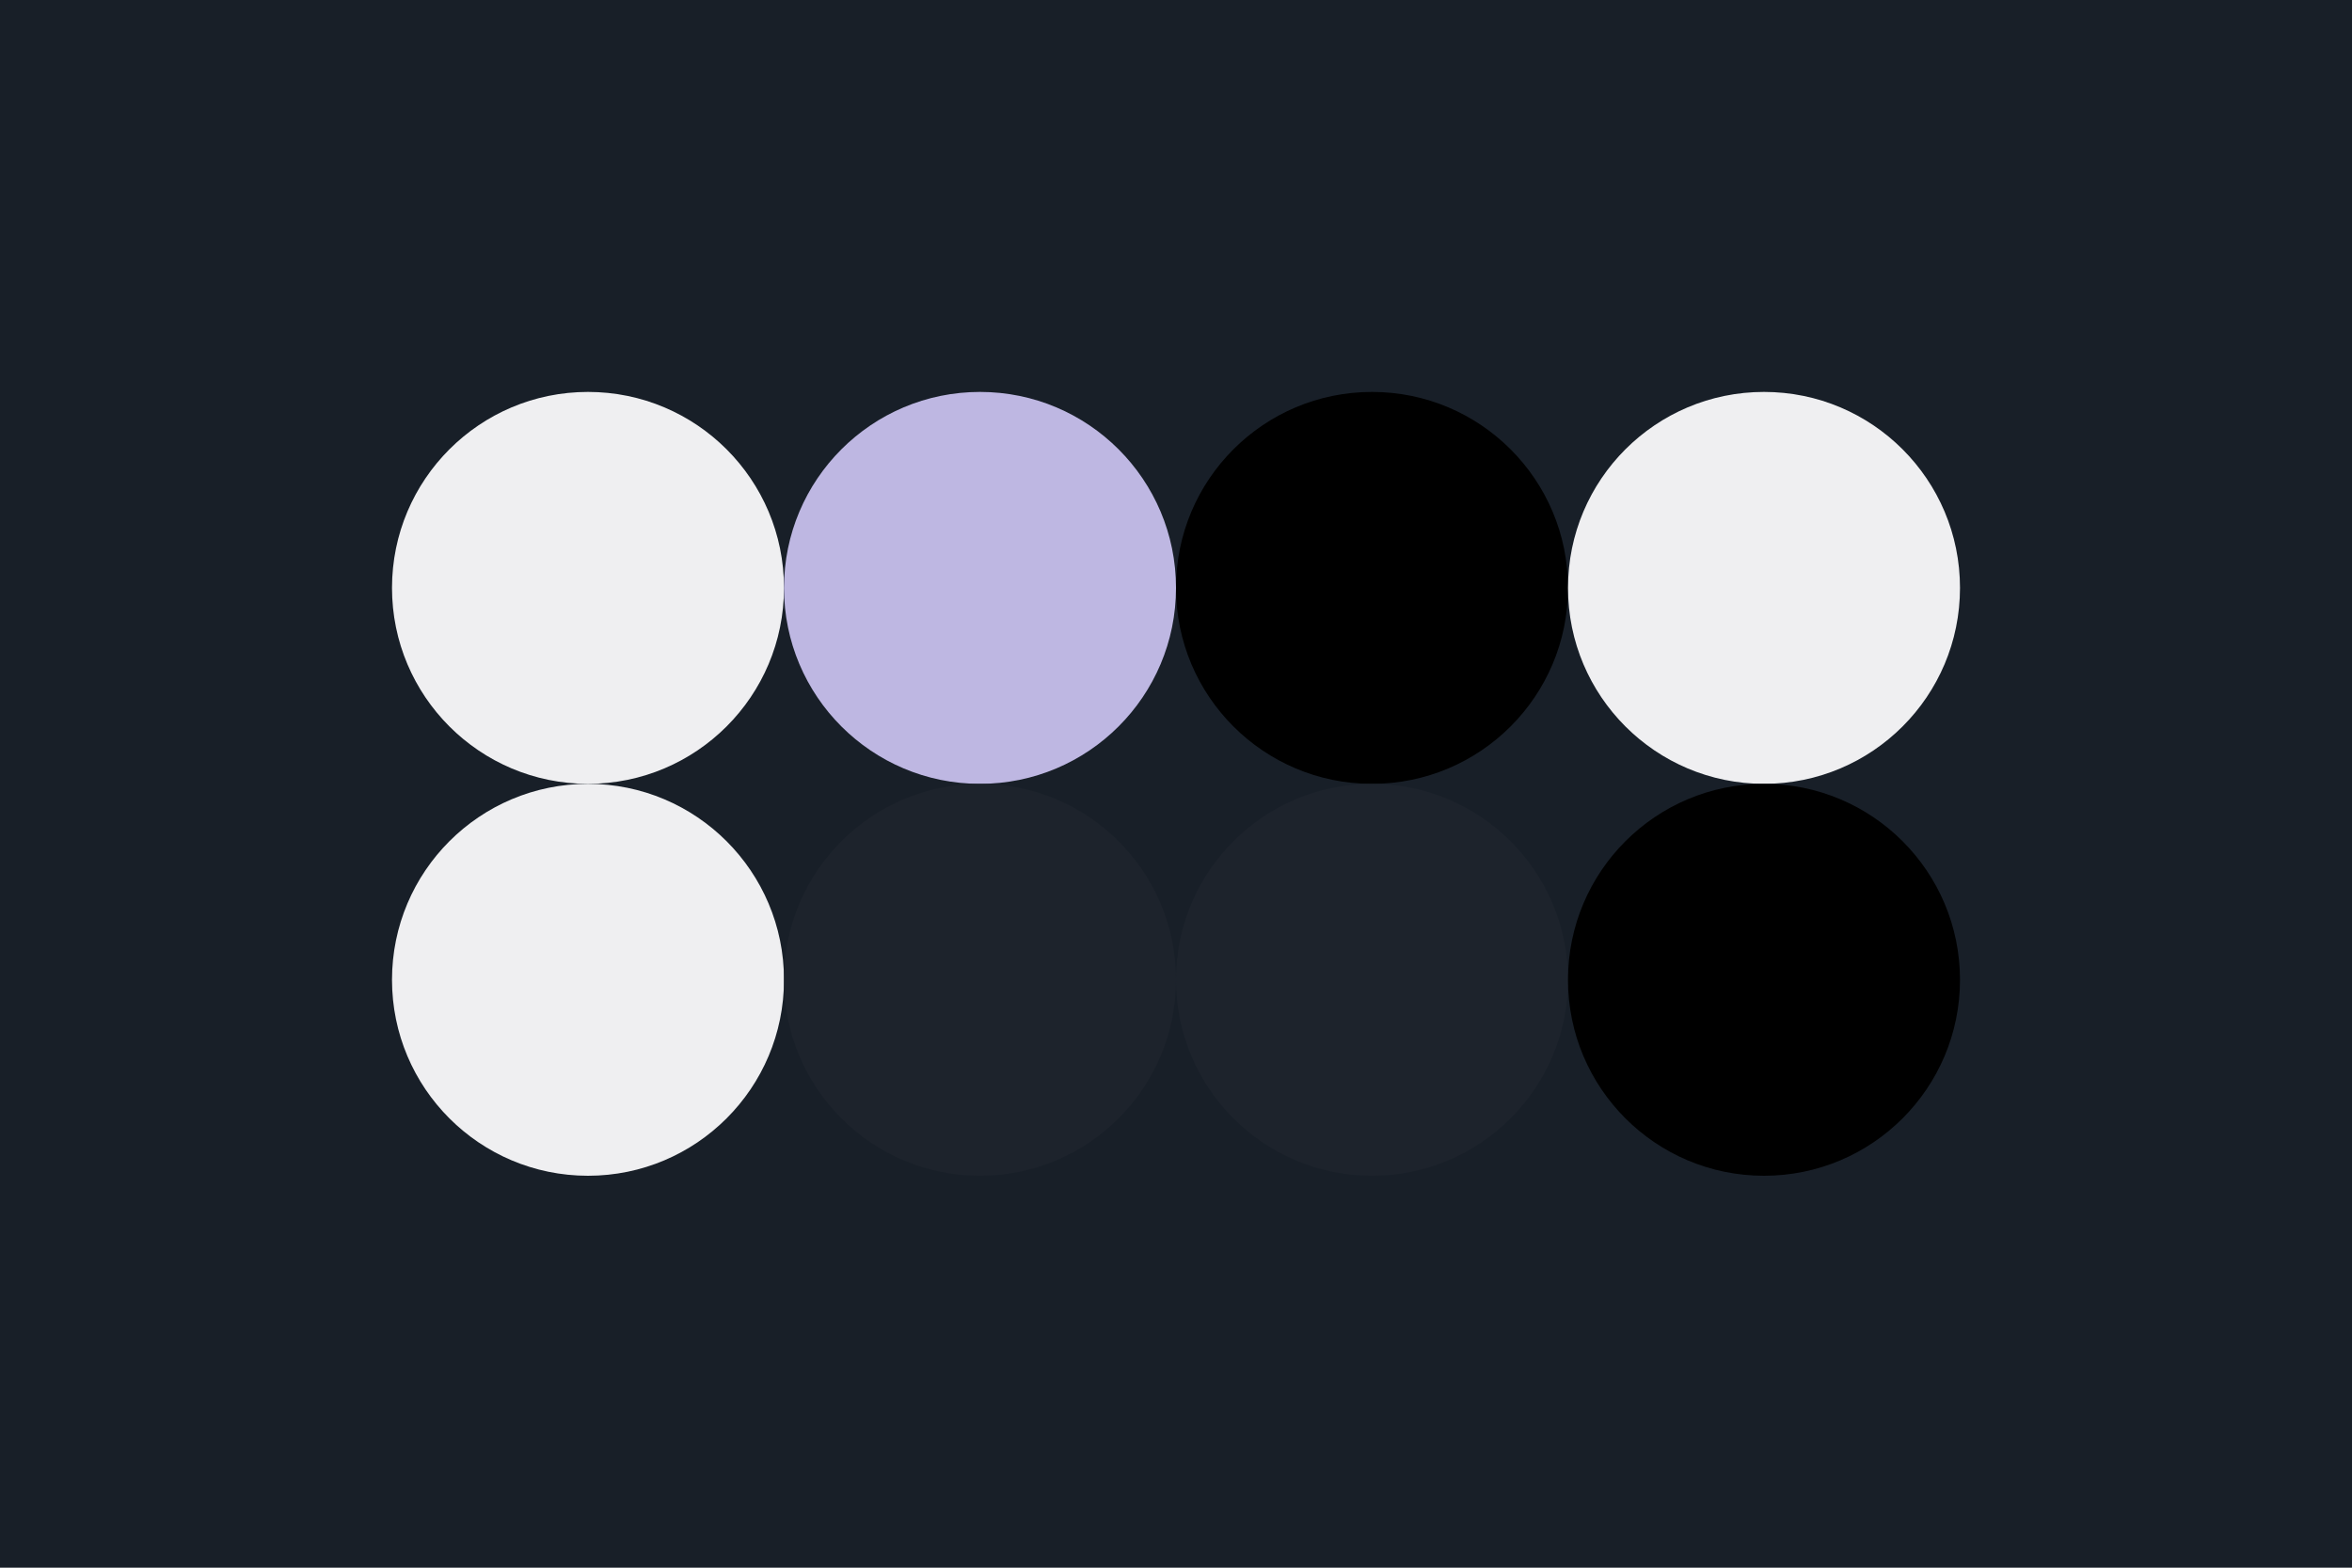
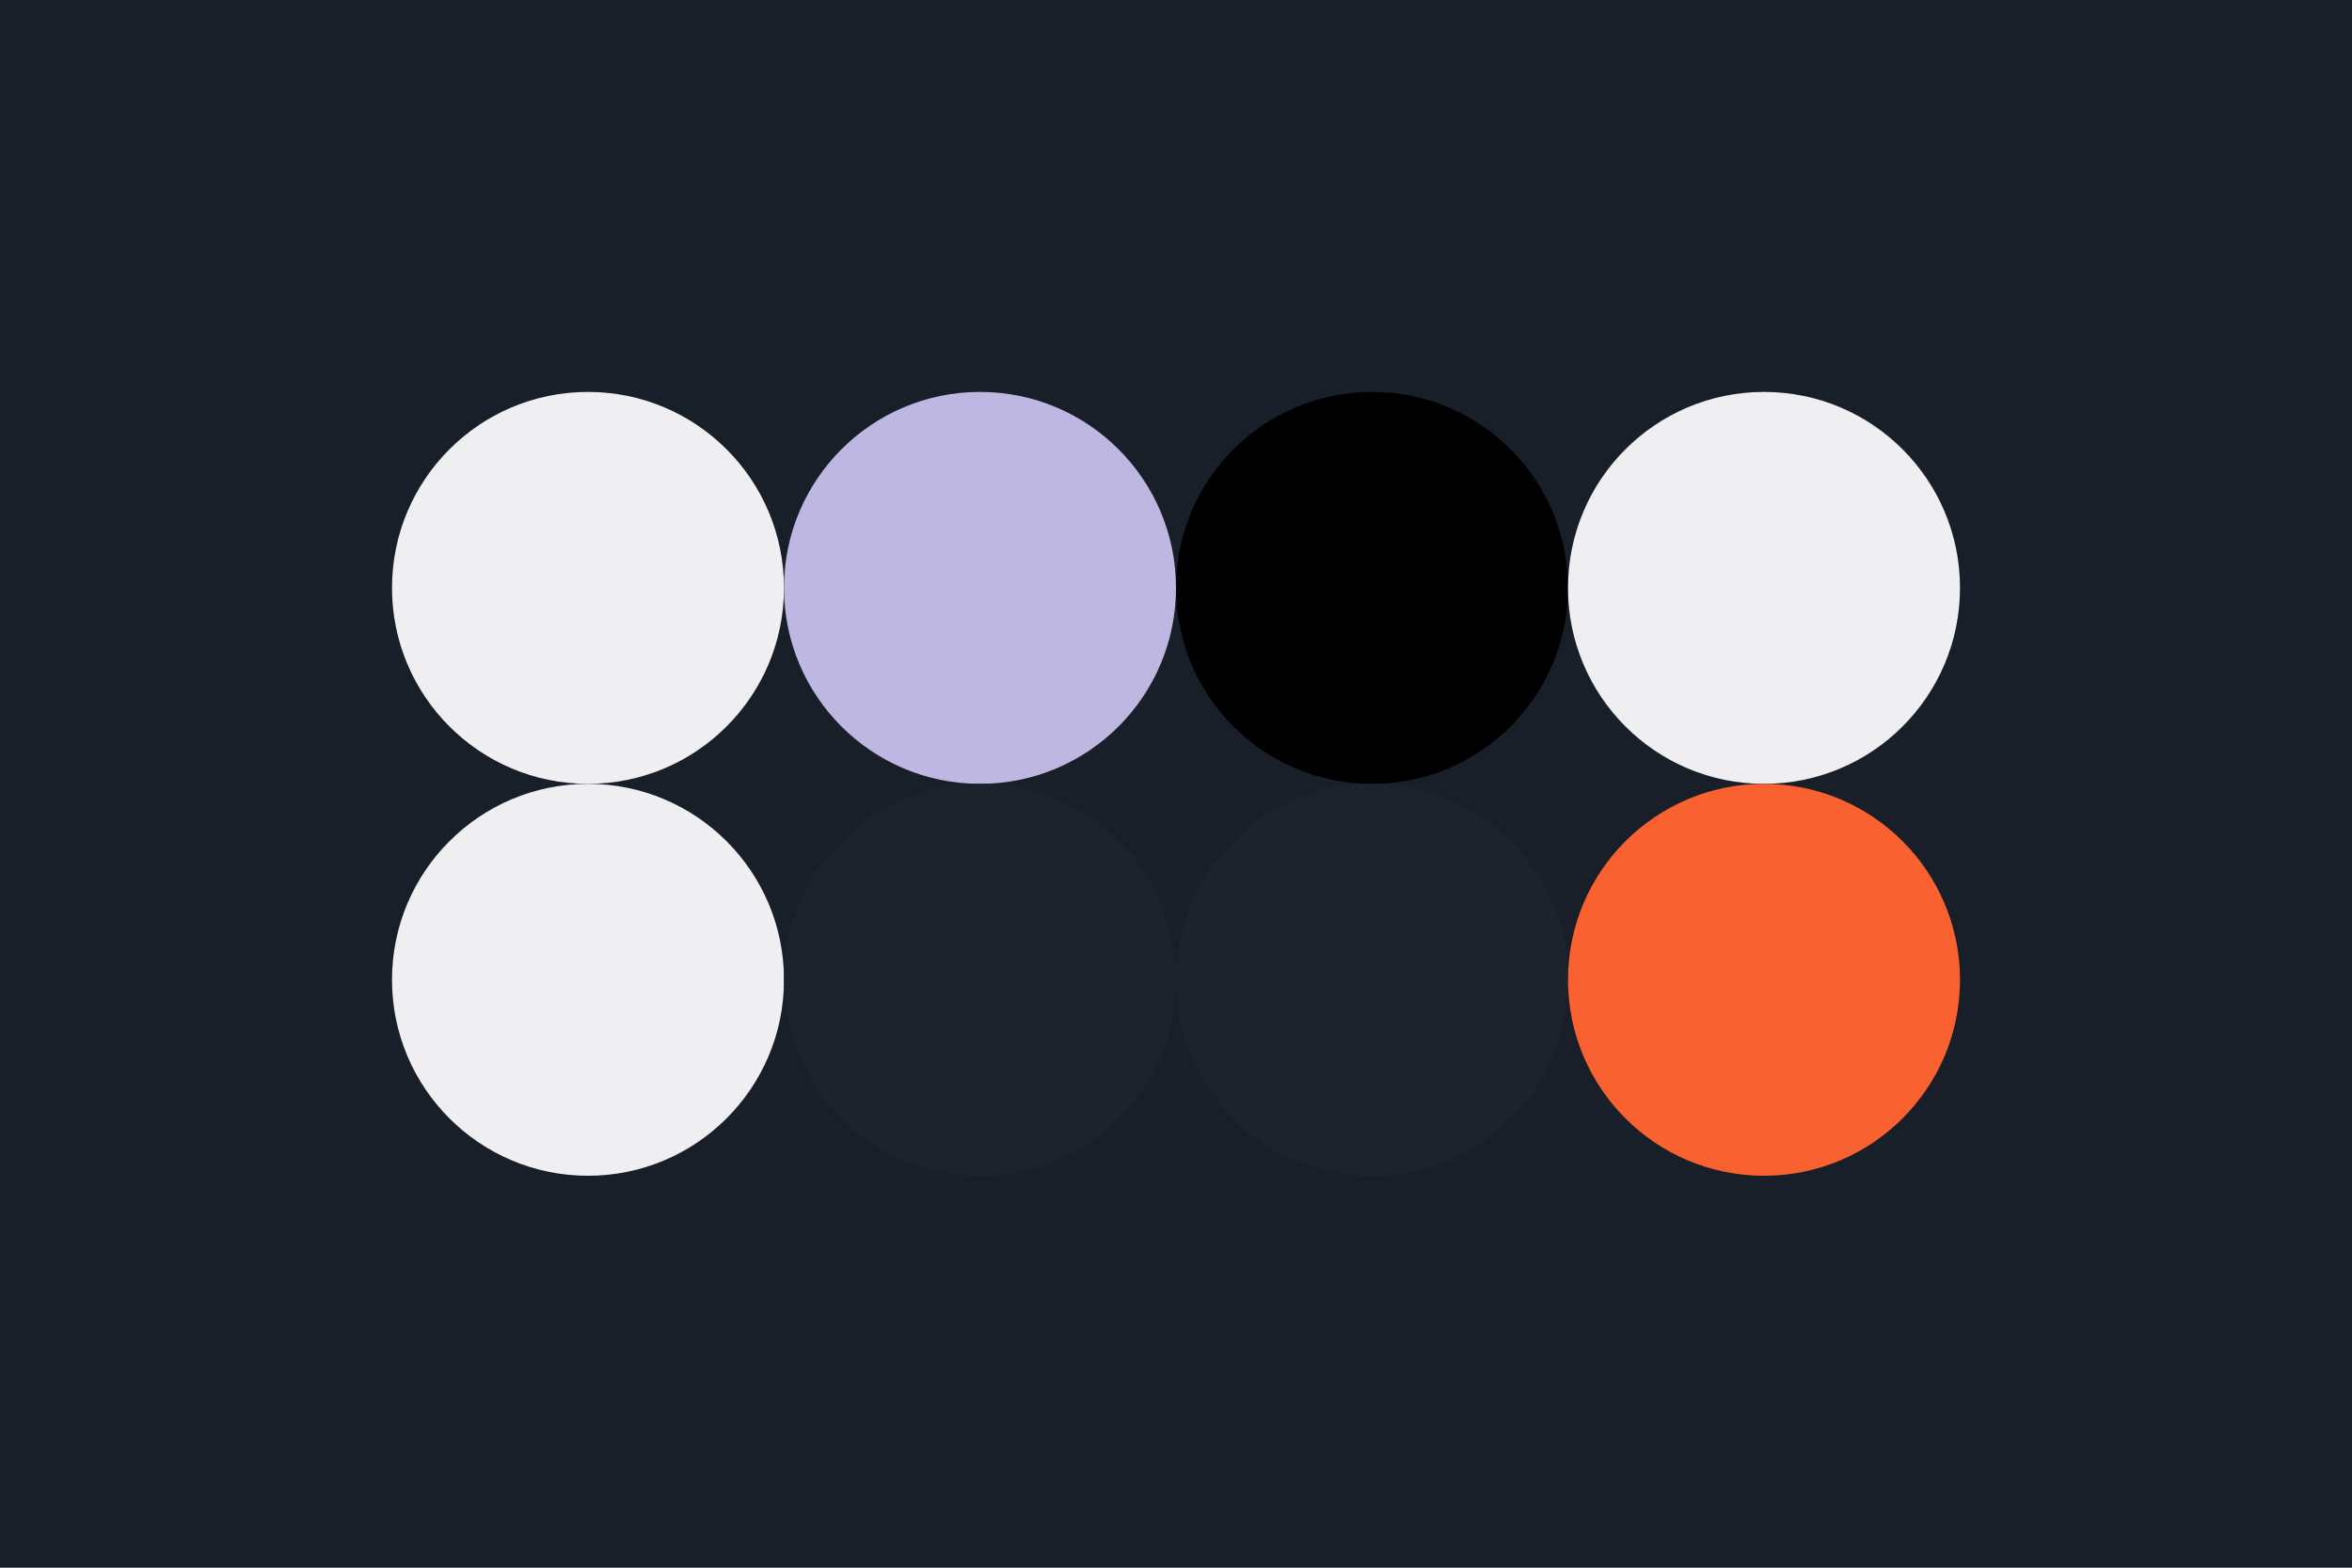
<svg xmlns="http://www.w3.org/2000/svg" width="96px" height="64px" baseProfile="full" version="1.1">
  <rect width="96" height="64" id="background" fill="#181F28" />
  <circle cx="24" cy="24" r="8" id="f_high" fill="#efeff1" />
  <circle cx="40" cy="24" r="8" id="f_med" fill="#beb7e2" />
  <circle cx="56" cy="24" r="8" id="f_low" fill="#000000" />
  <circle cx="72" cy="24" r="8" id="f_inv" fill="#efeff1" />
  <circle cx="24" cy="40" r="8" id="b_high" fill="#efeff1" />
  <circle cx="40" cy="40" r="8" id="b_med" fill="#1d232c" />
  <circle cx="56" cy="40" r="8" id="b_low" fill="#1d232c" />
-   <circle cx="72" cy="40" r="8" id="b_inv" fill="#000000" />
+   <circle cx="72" cy="40" r="8" id="b_inv" fill="#f96130" />
</svg>
